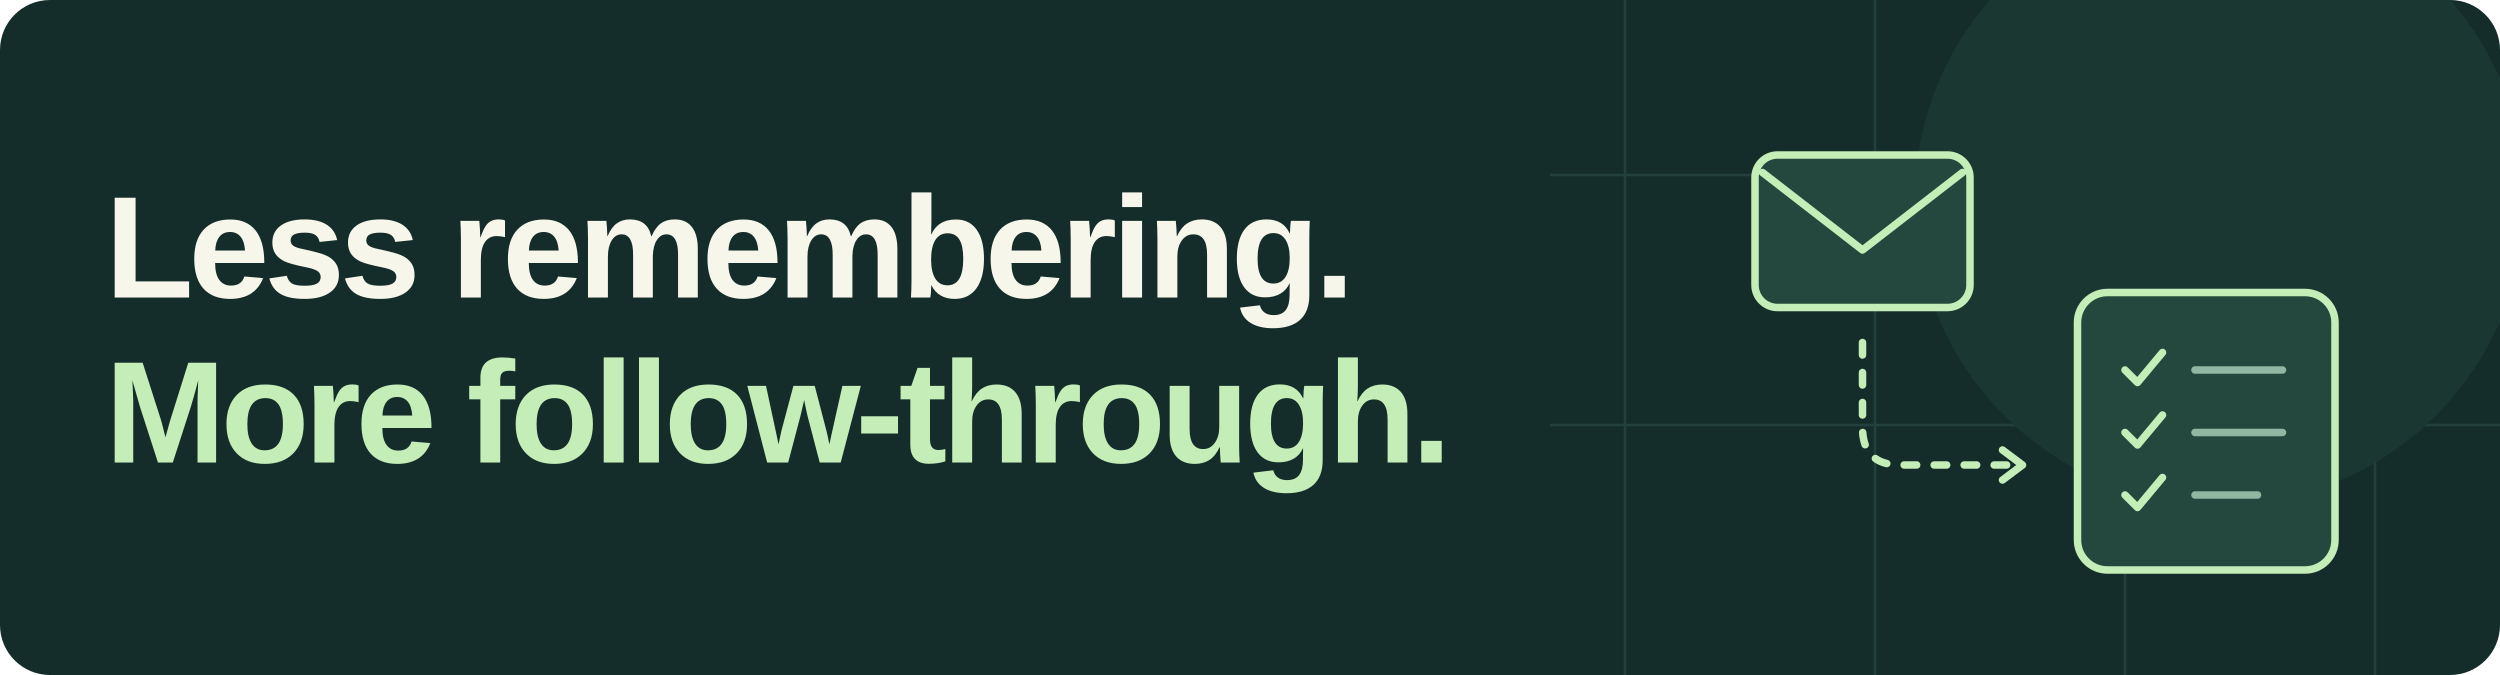
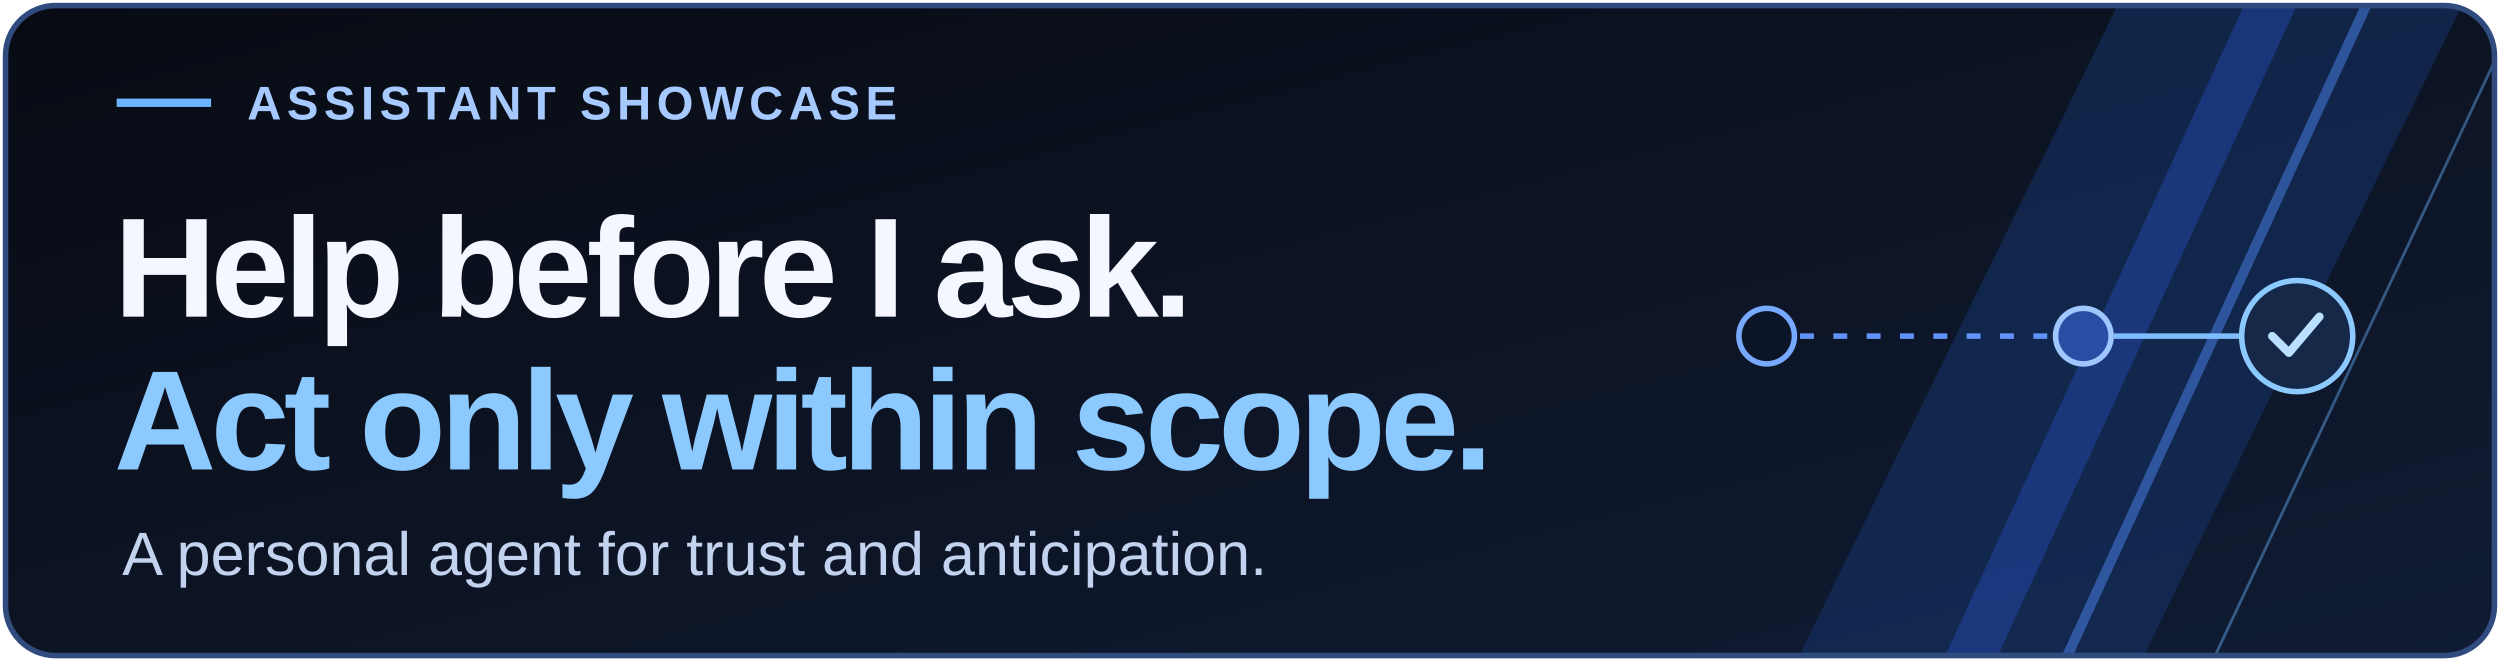
- <svg xmlns="http://www.w3.org/2000/svg" width="1000" height="270" viewBox="0 0 1000 270" role="img" aria-labelledby="title desc">
-   <rect width="1000" height="270" rx="20" fill="#142d2a" />
-   <path d="M650 0v270M750 0v270M850 0v270M950 0v270M620 70h380M620 170h380" stroke="#24403c" />
-   <circle cx="888" cy="80" r="122" fill="#1b3732" />
-   <g font-family="Segoe UI, Arial, sans-serif">
-     <text x="42" y="119" fill="#f7f6eb" font-size="58" font-weight="700" letter-spacing="-2">Less remembering.</text>
-     <text x="42" y="185" fill="#c5edb8" font-size="58" font-weight="700" letter-spacing="-2">More follow-through.</text>
+ <svg xmlns="http://www.w3.org/2000/svg" width="900" height="238" viewBox="0 0 900 238" role="img" aria-labelledby="title desc">
+   <defs>
+     <linearGradient id="back" x1="0" y1="0" x2="1" y2="1" gradientUnits="objectBoundingBox">
+       <stop stop-color="#080b13" />
+       <stop offset="1" stop-color="#101c34" />
+     </linearGradient>
+     <linearGradient id="blue" x1="0" y1="0" x2="1" y2="0">
+       <stop stop-color="#335bff" />
+       <stop offset="1" stop-color="#77c9ff" />
+     </linearGradient>
+     <clipPath id="frame">
+       <rect x="2" y="2" width="896" height="234" rx="18" />
+     </clipPath>
+   </defs>
+   <g clip-path="url(#frame)">
+     <rect x="2" y="2" width="896" height="234" fill="url(#back)" />
+     <path d="M775-24h124L761 258H637z" fill="#14336a" opacity=".54" />
+     <path d="M817-18h19L711 254h-19z" fill="#254ab3" opacity=".46" />
+     <path d="M859-18h4L738 254h-4z" fill="#518fff" opacity=".45" />
+     <path d="M899 20 789 254" fill="none" stroke="#6bb4ff" stroke-width="1" opacity=".42" />
+     <path d="M42 37h34" fill="none" stroke="#6bb4ff" stroke-width="3" />
+     <g font-family="system-ui, Segoe UI, Arial, sans-serif">
+       <text x="89" y="43" fill="#a6caff" font-size="17" font-weight="700" letter-spacing="2">ASSISTANT SHOWCASE</text>
+       <text x="41" y="114" fill="#f4f7ff" font-size="51" font-weight="750" letter-spacing="-2">Help before I ask.</text>
+       <text x="41" y="169" fill="#8cc9ff" font-size="51" font-weight="750" letter-spacing="-2">Act only within scope.</text>
+       <text x="44" y="207" fill="#c3d2ee" font-size="22">A personal agent for trust and anticipation.</text>
+     </g>
+     <path d="M648 121h92" stroke="#6293fa" stroke-width="2" stroke-dasharray="5 7" />
+     <path d="M761 121h56" stroke="#80bdff" stroke-width="2" />
+     <circle cx="636" cy="121" r="10" fill="#0c1527" stroke="#77a9ff" stroke-width="2" />
+     <circle cx="750" cy="121" r="10" fill="#284da3" stroke="#a0c6ff" stroke-width="2" />
+     <circle cx="827" cy="121" r="20" fill="#152848" stroke="#8cc9ff" stroke-width="2" />
+     <path d="m818 121 6 6 11-13" fill="none" stroke="#bbdfff" stroke-linecap="round" stroke-linejoin="round" stroke-width="3" />
+     <path d="M42 236h230" stroke="url(#blue)" stroke-width="4" />
  </g>
-   <g fill="none" stroke="#c5edb8" stroke-width="3" stroke-linecap="round" stroke-linejoin="round">
-     <rect x="702" y="62" width="86" height="61" rx="9" fill="#24483e" />
-     <path d="m705 69 40 31 40-31" />
-     <path d="M745 137v34q0 15 15 15h47" stroke-dasharray="5 7" />
-     <path d="m801 180 8 6-8 6" />
-     <rect x="831" y="117" width="103" height="111" rx="12" fill="#24483e" />
-     <path d="m850 148 5 5 10-12m-15 32 5 5 10-12m-15 32 5 5 10-12" />
-     <path d="M878 148h35m-35 25h35m-35 25h25" stroke="#91b7a4" />
-   </g>
+   <rect x="2" y="2" width="896" height="234" rx="18" fill="none" stroke="#304b7d" stroke-width="2" />
</svg>
